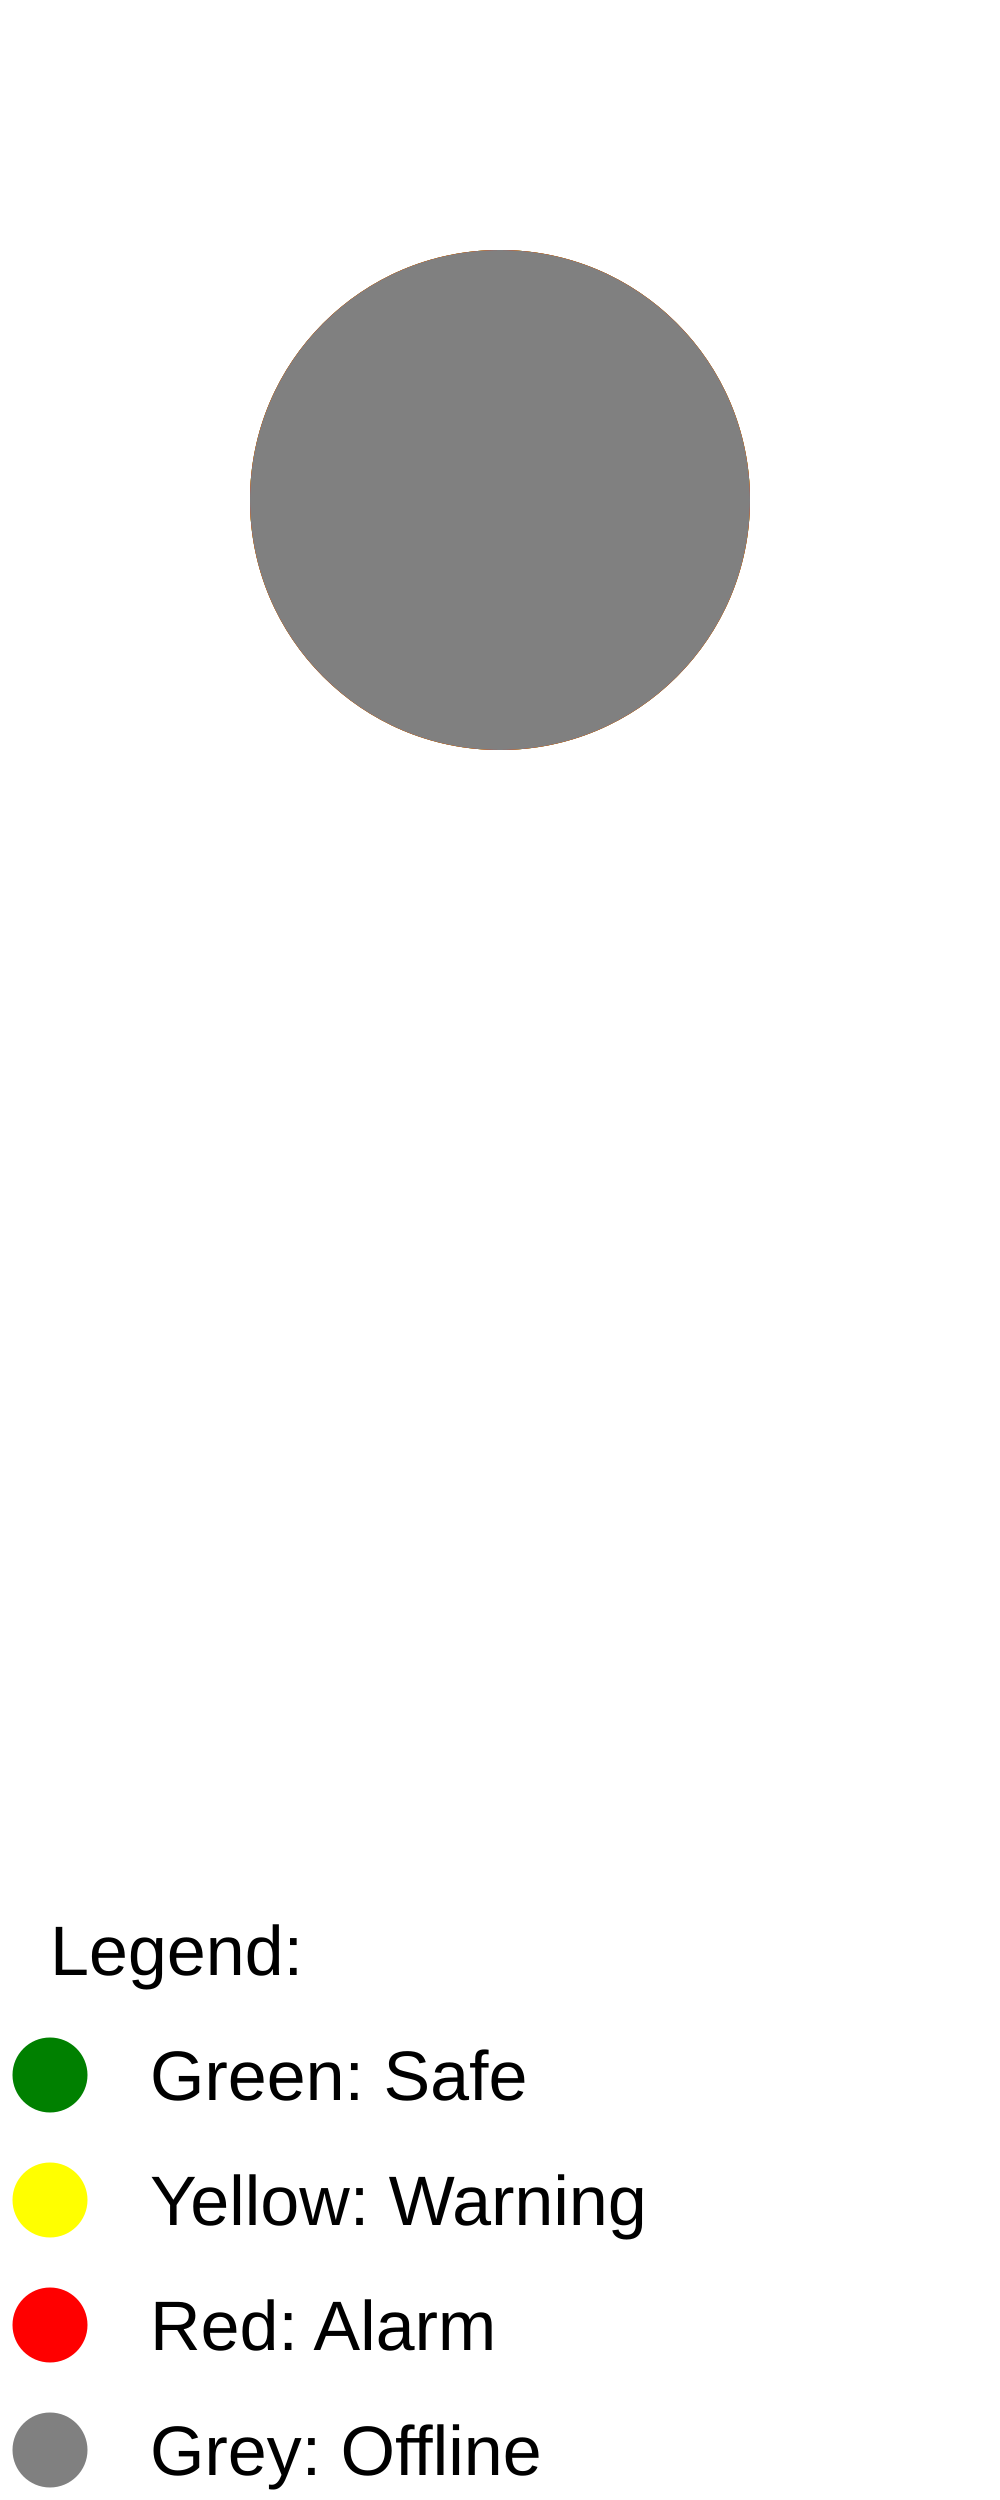
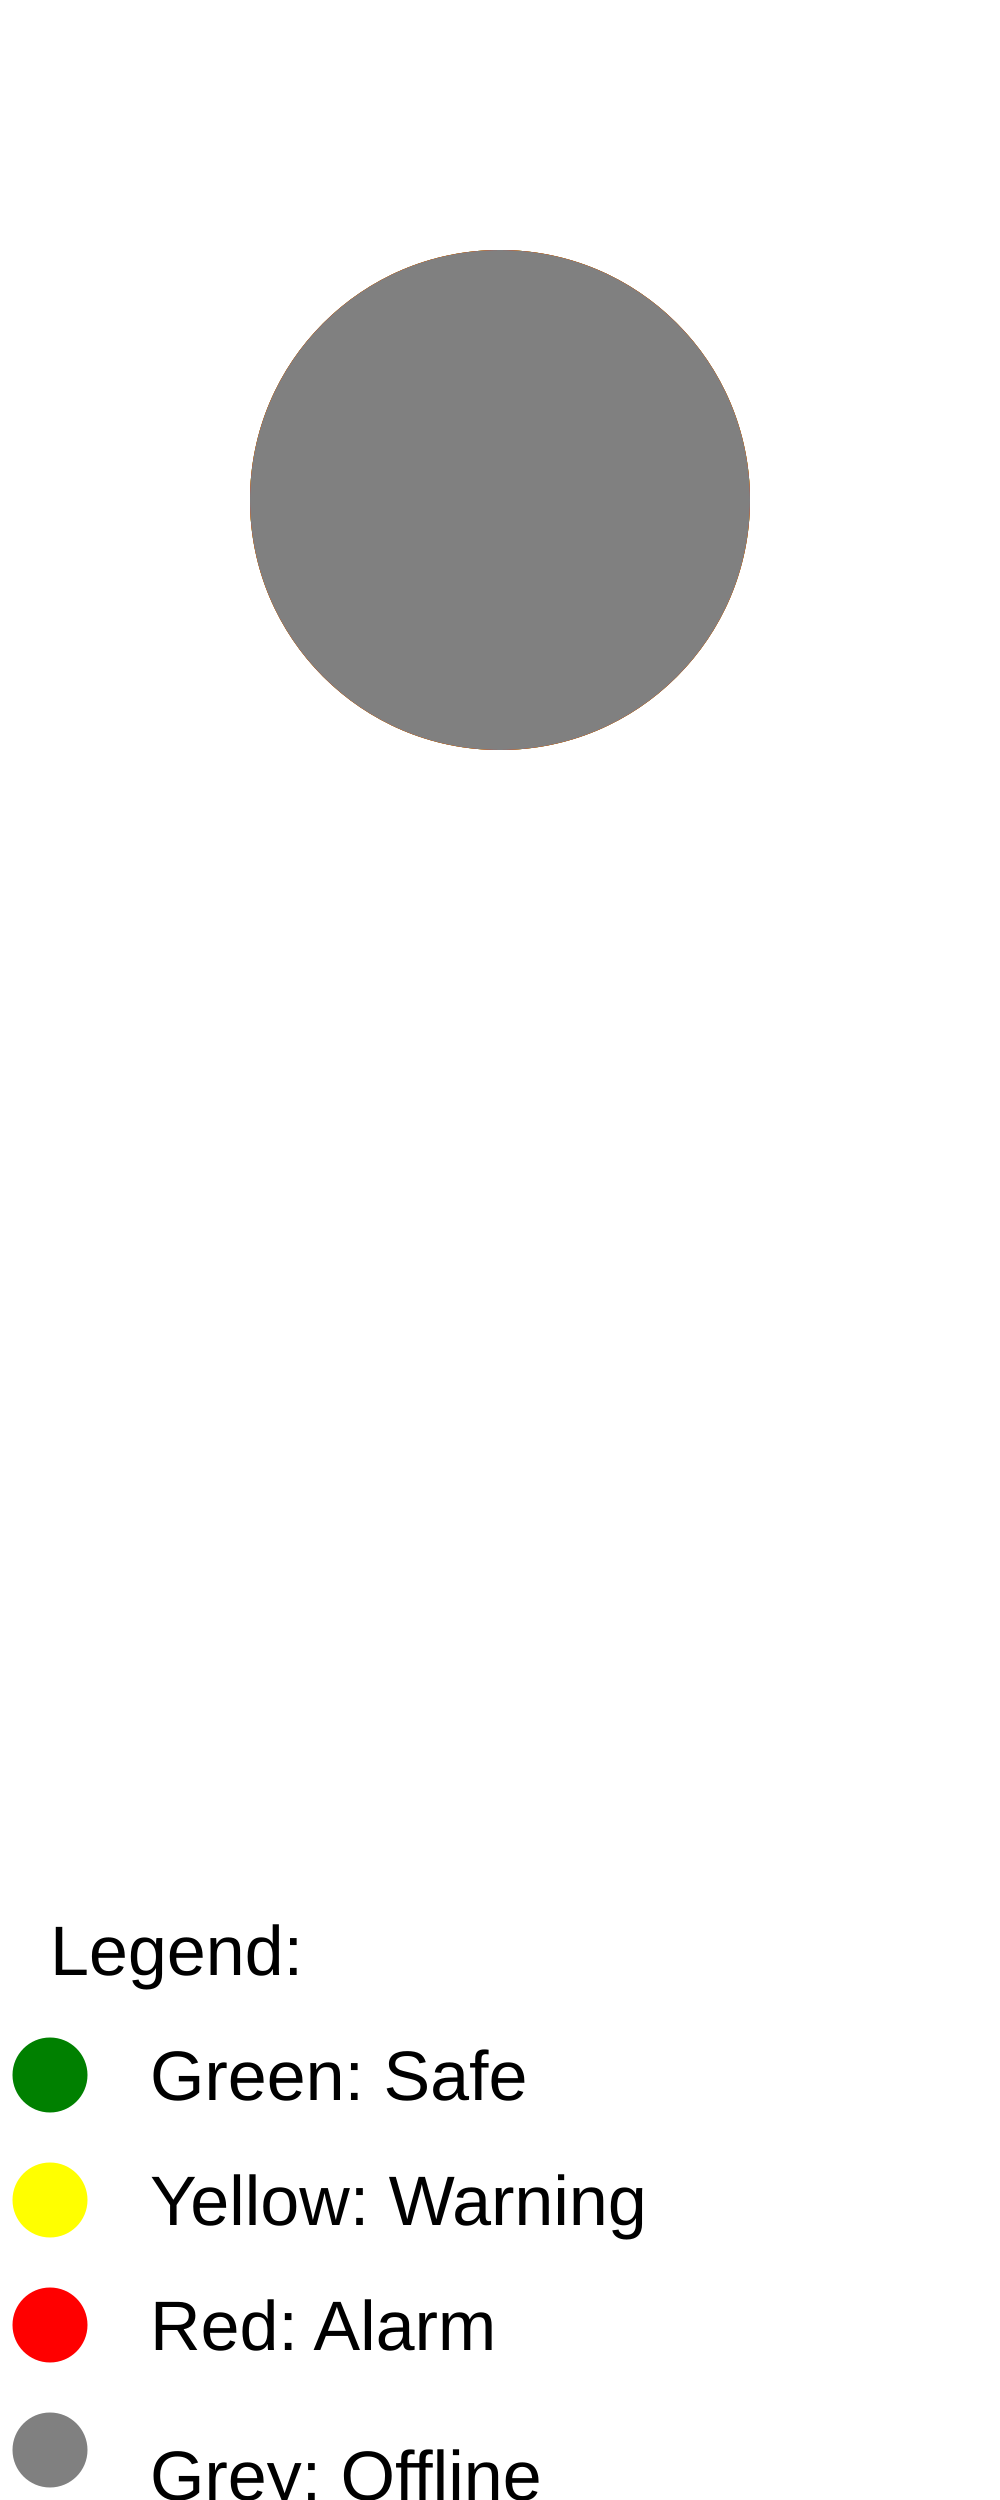
<svg xmlns="http://www.w3.org/2000/svg" height="500" width="200">
   version="1.1"
   id="svg9"&gt;

  <circle fill="green" r="50" cy="100" cx="100" id="greenCircle" />
  <circle fill-opacity="$Warning$" fill="yellow" r="50" cy="100" cx="100" id="yellowCircle" />
  <circle fill-opacity="$Alarm$" fill="red" r="50" cy="100" cx="100" id="redCircle" />
  <circle fill-opacity="$Offline$" fill="grey" r="50" cy="100" cx="100" id="greyCircle" />
  <text fill="black" font-size="14" font-family="Arial" y="395" x="10">Legend:</text>
  <circle fill="green" r="7.5" cy="415" cx="10" />
  <text fill="black" font-size="14" font-family="Arial" y="420" x="30">Green: Safe</text>
  <circle fill="yellow" r="7.5" cy="440" cx="10" />
  <text fill="black" font-size="14" font-family="Arial" y="445" x="30">Yellow: Warning</text>
  <circle fill="red" r="7.5" cy="465" cx="10" />
  <text fill="black" font-size="14" font-family="Arial" y="470" x="30">Red: Alarm</text>
  <circle fill="grey" r="7.5" cy="490" cx="10" />
-   <text fill="black" font-size="14" font-family="Arial" y="495" x="30">Grey: Offline</text>
+   <text fill="black" font-size="14" font-family="Arial" y="500" x="30">Grey: Offline</text>
</svg>
